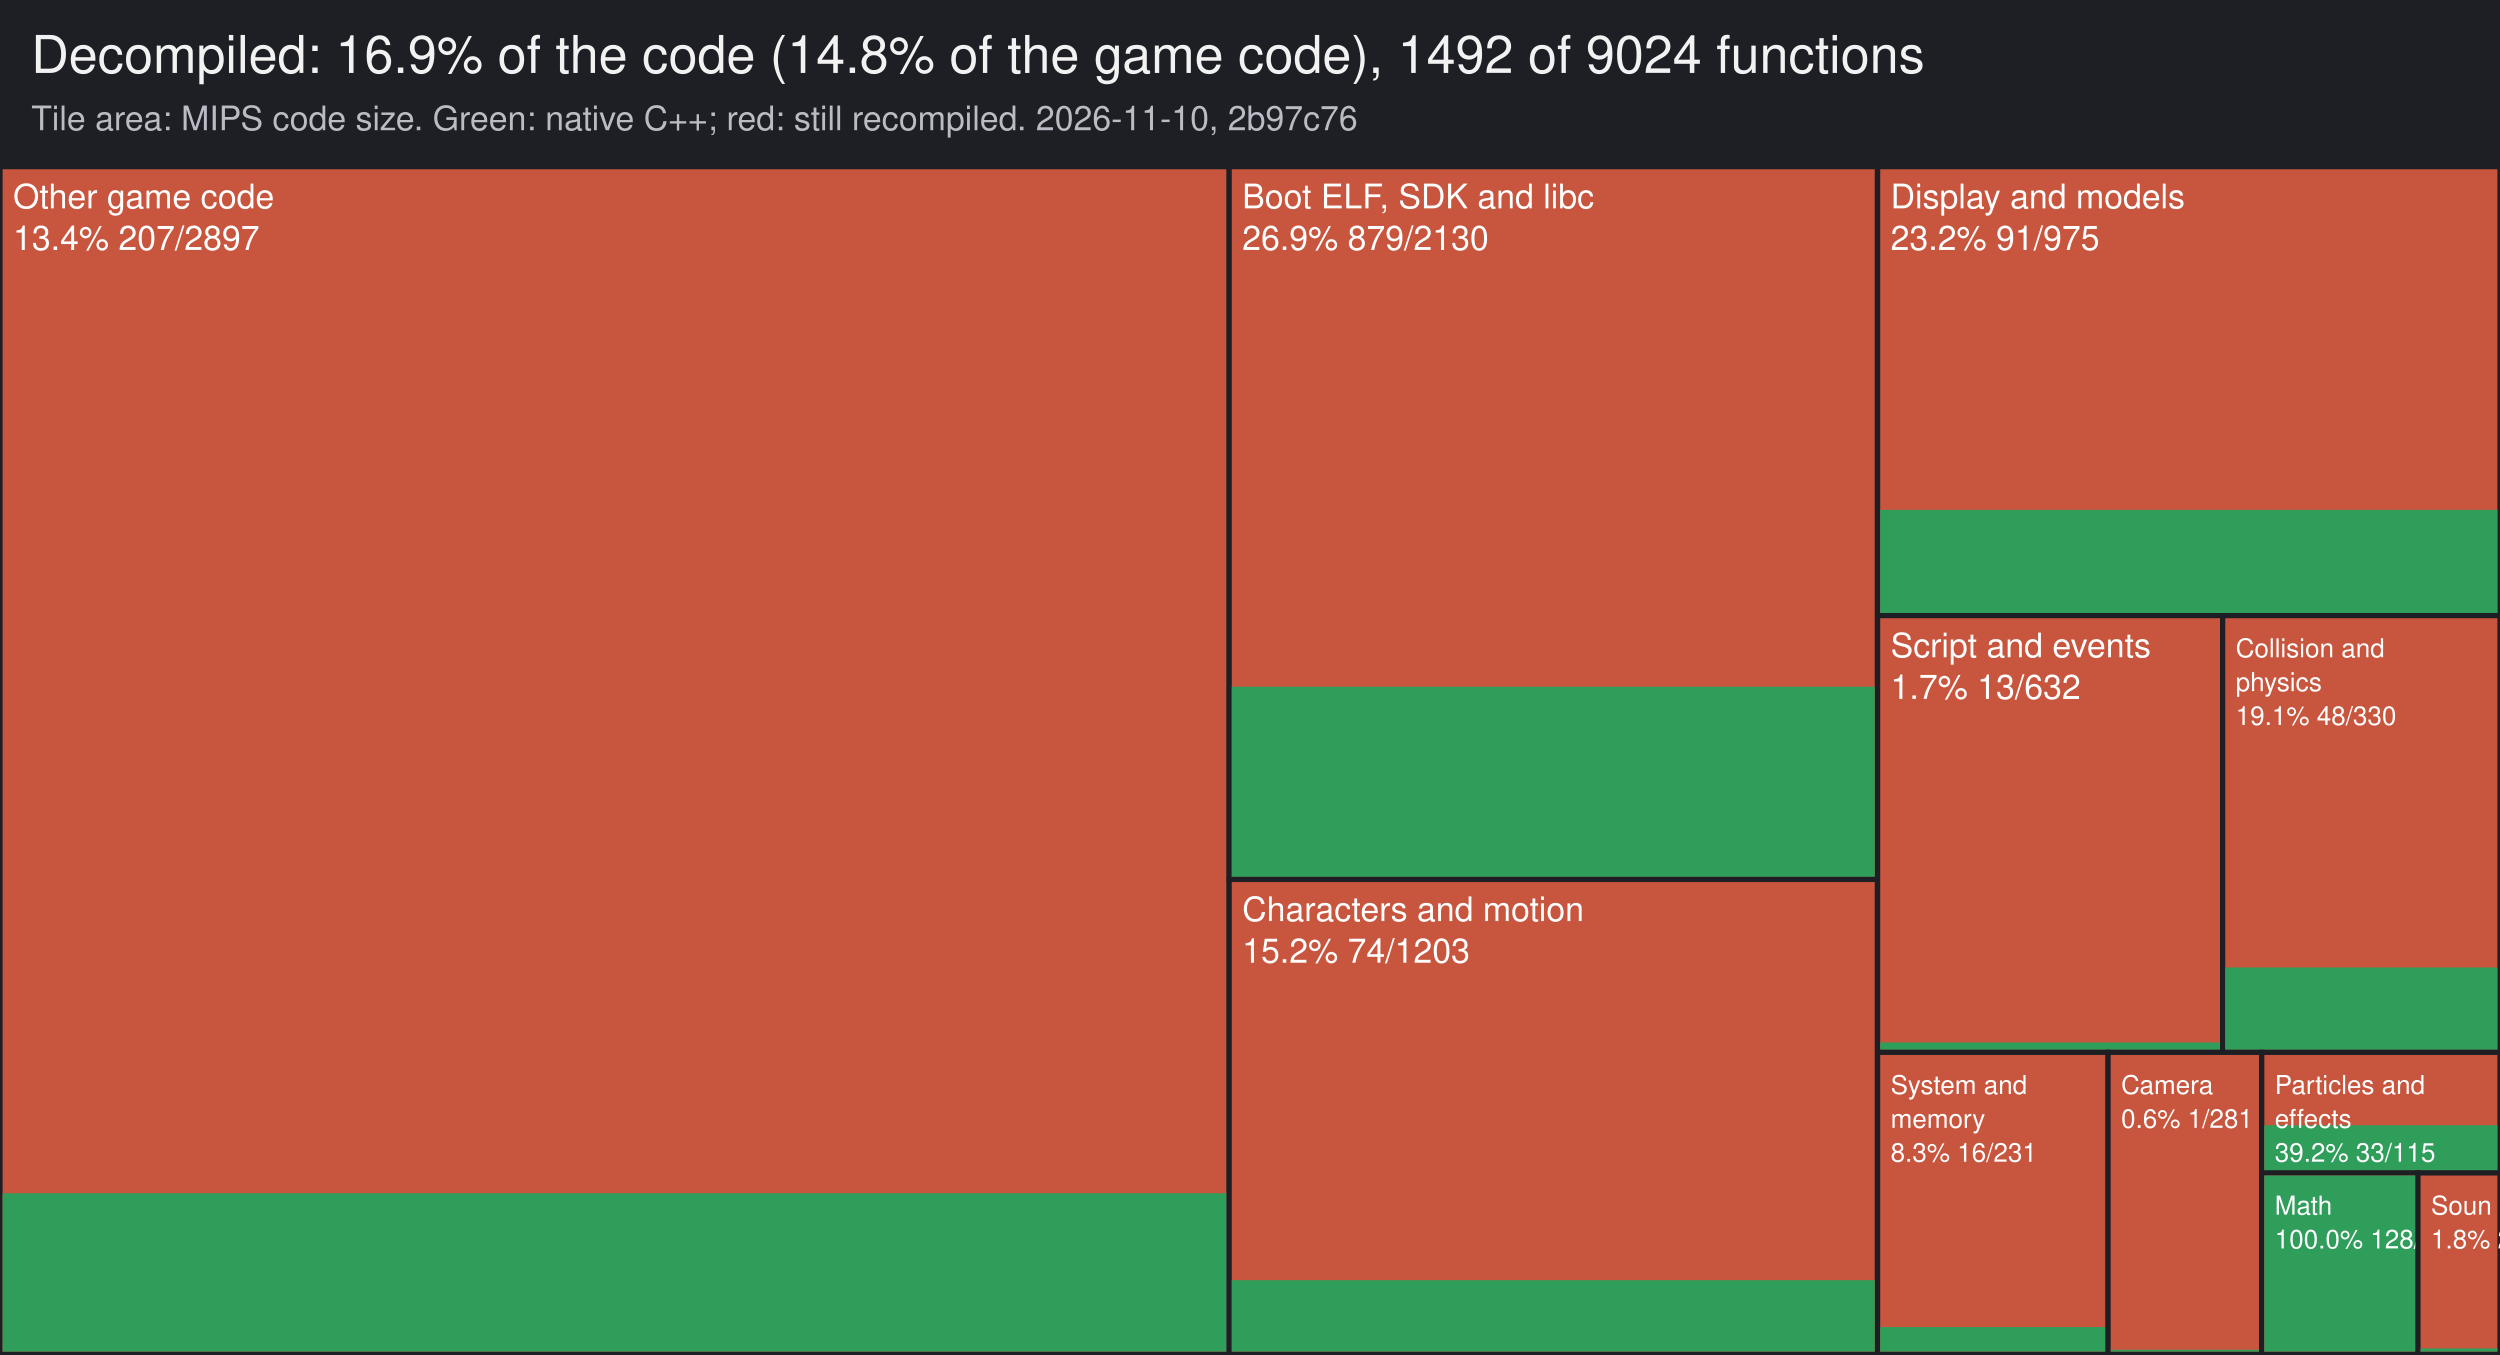
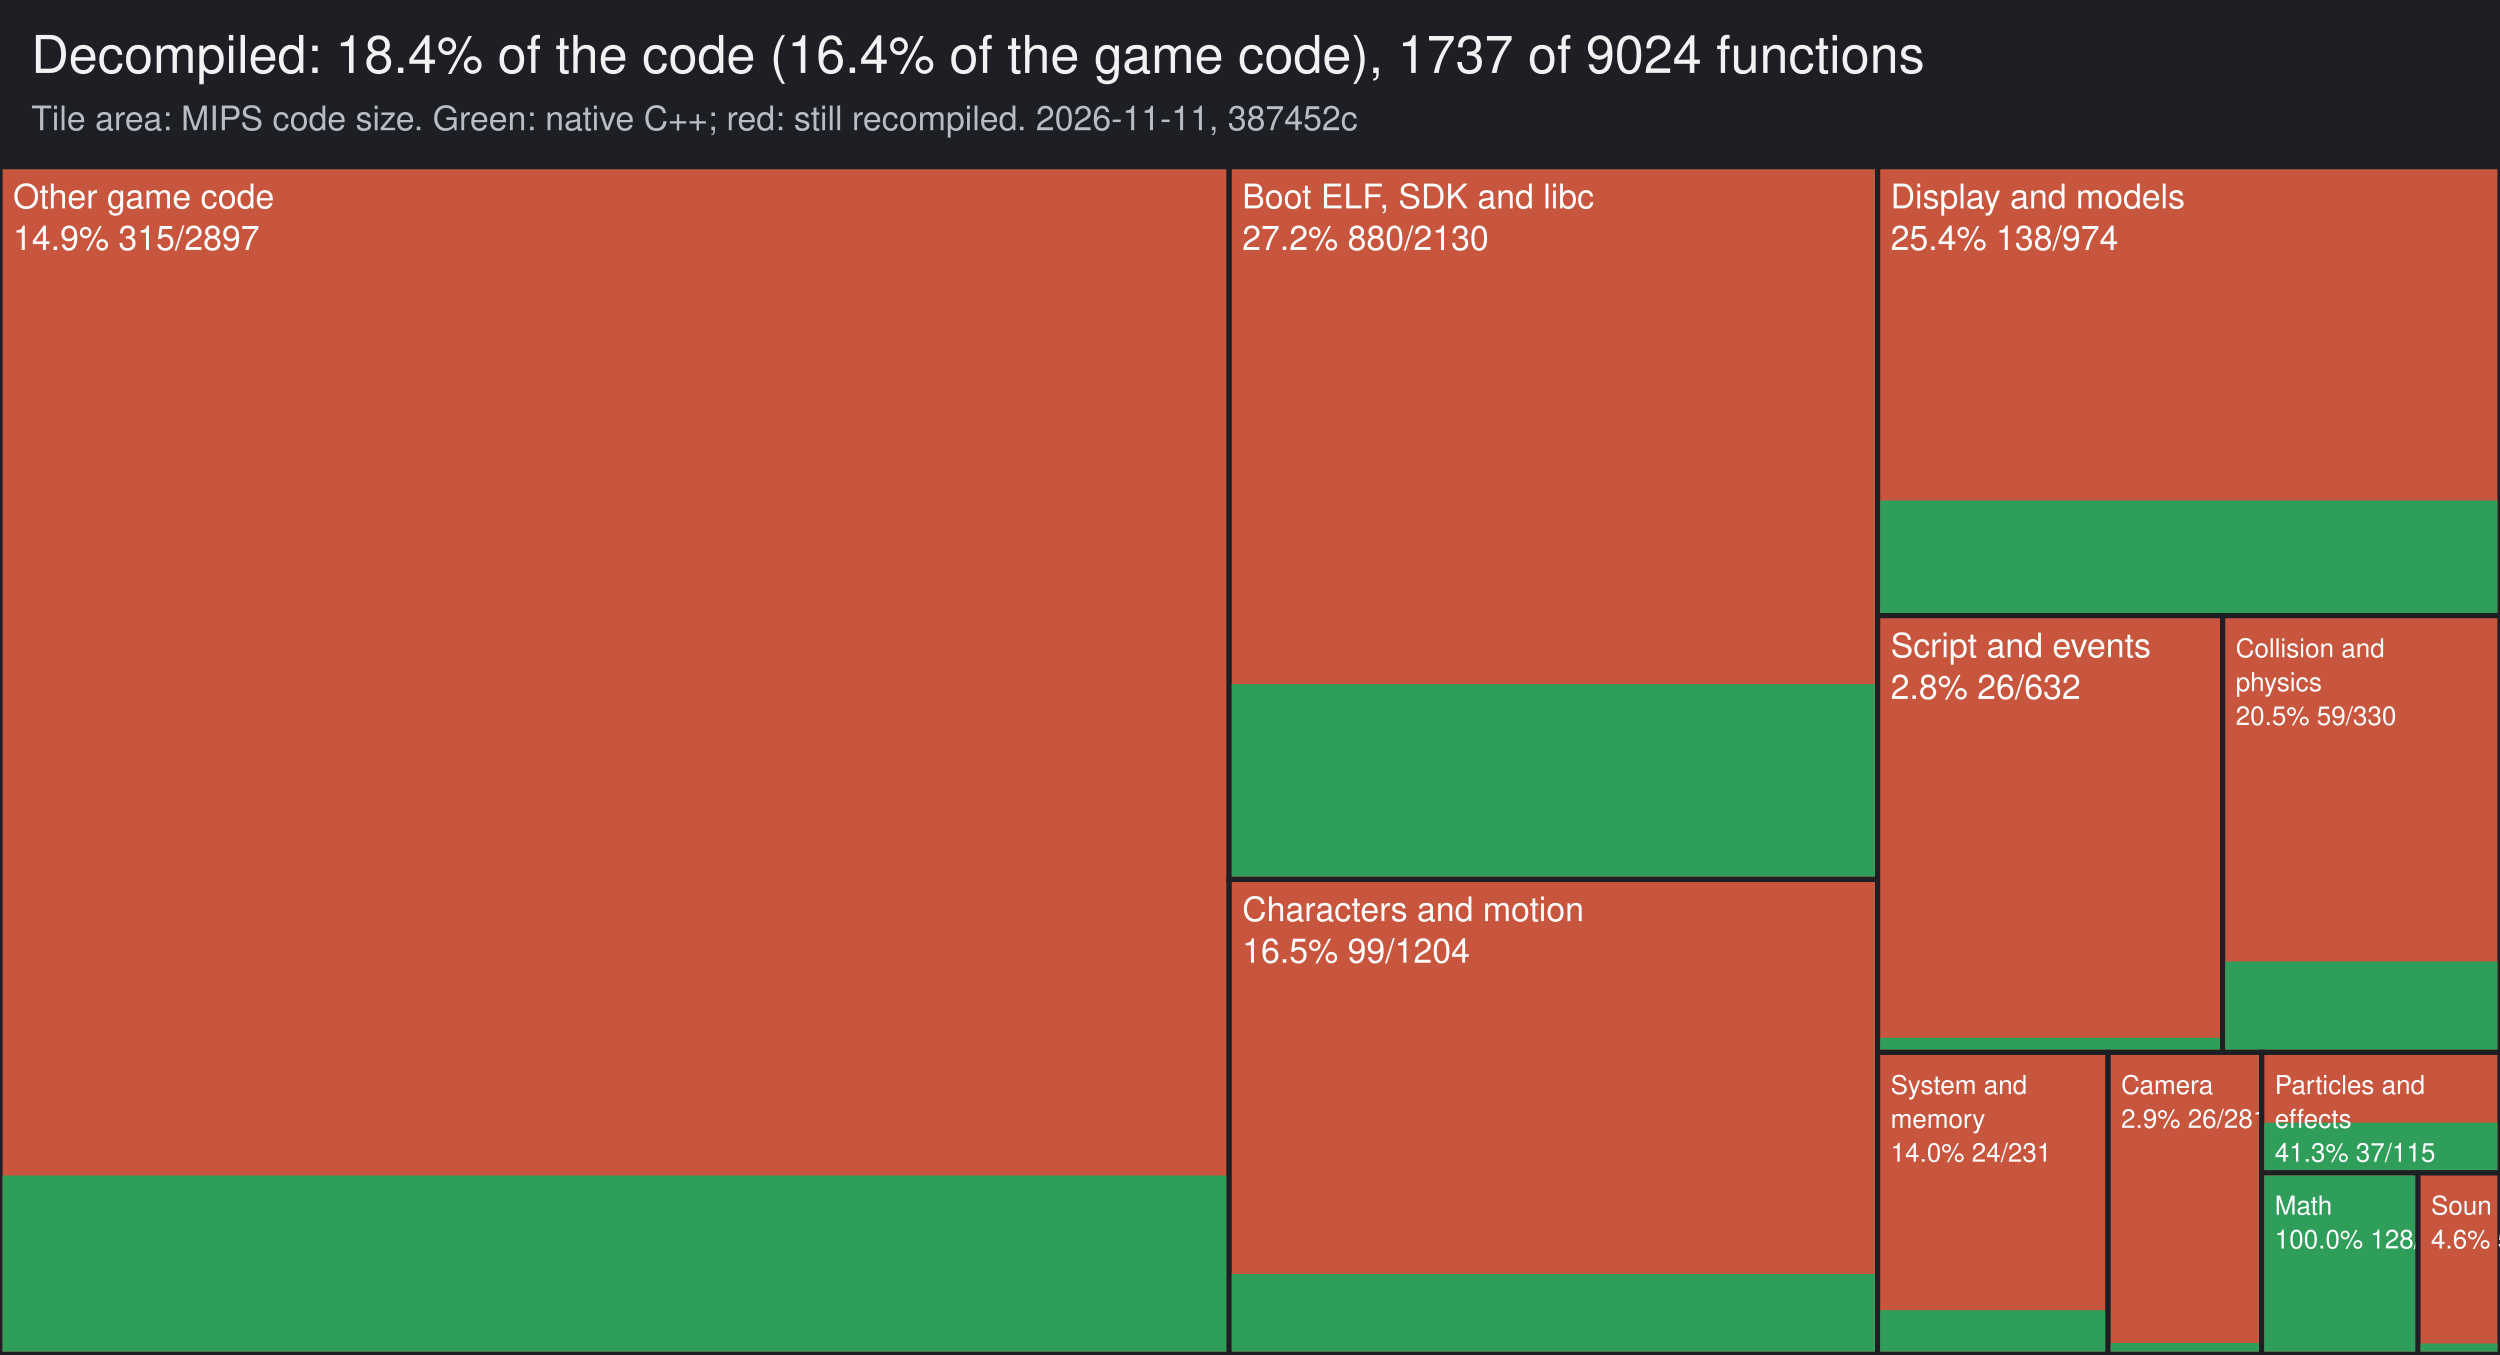
<svg xmlns="http://www.w3.org/2000/svg" width="960" height="520" font-family="Helvetica, Arial, sans-serif">
  <rect width="100%" height="100%" fill="#1d1f24" />
-   <text x="12" y="28" font-size="20" fill="#f2f2f2">Decompiled: 16.9% of the code (14.8% of the game code), 1492 of 9024 functions</text>
-   <text x="12" y="50" font-size="13" fill="#b9bcc4">Tile area: MIPS code size. Green: native C++; red: still recompiled. 2026-11-10, 2b97c76</text>
+   <text x="12" y="28" font-size="20" fill="#f2f2f2">Decompiled: 18.4% of the code (16.4% of the game code), 1737 of 9024 functions</text>
+   <text x="12" y="50" font-size="13" fill="#b9bcc4">Tile area: MIPS code size. Green: native C++; red: still recompiled. 2026-11-11, 387452c</text>
  <rect x="0.0" y="64.0" width="472.0" height="456.0" fill="#c8553d" stroke="#1d1f24" stroke-width="2" />
-   <rect x="1.0" y="458.2" width="470.0" height="60.8" fill="#2f9e5b" />
+   <rect x="1.0" y="451.4" width="470.0" height="67.6" fill="#2f9e5b" />
  <text x="5.0" y="80.0" font-size="13" fill="#ffffff">Other game code</text>
-   <text x="5.0" y="96.0" font-size="13" fill="#ffffff">13.4%  207/2897</text>
-   <rect x="472.0" y="64.0" width="248.9" height="273.7" fill="#c8553d" stroke="#1d1f24" stroke-width="2" />
-   <rect x="473.0" y="263.7" width="246.9" height="73.0" fill="#2f9e5b" />
+   <text x="5.0" y="96.0" font-size="13" fill="#ffffff">14.9%  315/2897</text>
+   <rect x="472.0" y="64.0" width="249.0" height="273.7" fill="#c8553d" stroke="#1d1f24" stroke-width="2" />
+   <rect x="473.0" y="262.7" width="247.0" height="73.9" fill="#2f9e5b" />
  <text x="477.0" y="80.0" font-size="13" fill="#ffffff">Boot ELF, SDK and libc</text>
-   <text x="477.0" y="96.0" font-size="13" fill="#ffffff">26.9%  879/2130</text>
-   <rect x="472.0" y="337.7" width="248.9" height="182.3" fill="#c8553d" stroke="#1d1f24" stroke-width="2" />
-   <rect x="473.0" y="491.6" width="246.9" height="27.4" fill="#2f9e5b" />
+   <text x="477.0" y="96.0" font-size="13" fill="#ffffff">27.2%  880/2130</text>
+   <rect x="472.0" y="337.7" width="249.0" height="182.3" fill="#c8553d" stroke="#1d1f24" stroke-width="2" />
+   <rect x="473.0" y="489.2" width="247.0" height="29.8" fill="#2f9e5b" />
  <text x="477.0" y="353.7" font-size="13" fill="#ffffff">Characters and motion</text>
-   <text x="477.0" y="369.7" font-size="13" fill="#ffffff">15.2%  74/1203</text>
+   <text x="477.0" y="369.7" font-size="13" fill="#ffffff">16.5%  99/1204</text>
  <rect x="721.0" y="64.0" width="239.0" height="172.4" fill="#c8553d" stroke="#1d1f24" stroke-width="2" />
-   <rect x="722.0" y="195.8" width="237.0" height="39.6" fill="#2f9e5b" />
+   <rect x="722.0" y="192.2" width="237.0" height="43.2" fill="#2f9e5b" />
  <text x="726.0" y="80.0" font-size="13" fill="#ffffff">Display and models</text>
-   <text x="726.0" y="96.0" font-size="13" fill="#ffffff">23.2%  91/975</text>
-   <rect x="721.0" y="236.4" width="132.5" height="167.7" fill="#c8553d" stroke="#1d1f24" stroke-width="2" />
-   <rect x="722.0" y="400.3" width="130.5" height="2.8" fill="#2f9e5b" />
+   <text x="726.0" y="96.0" font-size="13" fill="#ffffff">25.4%  138/974</text>
+   <rect x="721.0" y="236.4" width="132.5" height="167.8" fill="#c8553d" stroke="#1d1f24" stroke-width="2" />
+   <rect x="722.0" y="398.5" width="130.5" height="4.6" fill="#2f9e5b" />
  <text x="726.0" y="252.4" font-size="13" fill="#ffffff">Script and events</text>
-   <text x="726.0" y="268.4" font-size="13" fill="#ffffff">1.7%  13/632</text>
-   <rect x="853.5" y="236.4" width="106.5" height="167.7" fill="#c8553d" stroke="#1d1f24" stroke-width="2" />
-   <rect x="854.5" y="371.5" width="104.5" height="31.6" fill="#2f9e5b" />
+   <text x="726.0" y="268.4" font-size="13" fill="#ffffff">2.8%  26/632</text>
+   <rect x="853.5" y="236.4" width="106.5" height="167.8" fill="#c8553d" stroke="#1d1f24" stroke-width="2" />
+   <rect x="854.5" y="369.2" width="104.5" height="33.9" fill="#2f9e5b" />
  <text x="858.5" y="252.4" font-size="10" fill="#ffffff">Collision and</text>
  <text x="858.5" y="265.4" font-size="10" fill="#ffffff">physics</text>
-   <text x="858.5" y="278.4" font-size="10" fill="#ffffff">19.1%  48/330</text>
+   <text x="858.5" y="278.4" font-size="10" fill="#ffffff">20.5%  59/330</text>
  <rect x="721.0" y="404.1" width="88.5" height="115.9" fill="#c8553d" stroke="#1d1f24" stroke-width="2" />
-   <rect x="722.0" y="509.6" width="86.5" height="9.4" fill="#2f9e5b" />
+   <rect x="722.0" y="503.1" width="86.5" height="15.9" fill="#2f9e5b" />
  <text x="726.0" y="420.1" font-size="10" fill="#ffffff">System and</text>
  <text x="726.0" y="433.1" font-size="10" fill="#ffffff">memory</text>
-   <text x="726.0" y="446.1" font-size="10" fill="#ffffff">8.3%  16/231</text>
+   <text x="726.0" y="446.1" font-size="10" fill="#ffffff">14.0%  24/231</text>
  <rect x="809.5" y="404.1" width="59.0" height="115.9" fill="#c8553d" stroke="#1d1f24" stroke-width="2" />
-   <rect x="810.5" y="518.3" width="57.0" height="0.7" fill="#2f9e5b" />
+   <rect x="810.5" y="515.7" width="57.0" height="3.3" fill="#2f9e5b" />
  <text x="814.5" y="420.1" font-size="10" fill="#ffffff">Camera</text>
-   <text x="814.5" y="433.1" font-size="10" fill="#ffffff">0.6%  1/281</text>
+   <text x="814.5" y="433.1" font-size="10" fill="#ffffff">2.9%  26/281</text>
  <rect x="868.5" y="404.1" width="91.5" height="46.3" fill="#c8553d" stroke="#1d1f24" stroke-width="2" />
-   <rect x="869.5" y="432.1" width="89.5" height="17.4" fill="#2f9e5b" />
+   <rect x="869.5" y="431.1" width="89.5" height="18.3" fill="#2f9e5b" />
  <text x="873.5" y="420.1" font-size="10" fill="#ffffff">Particles and</text>
  <text x="873.5" y="433.1" font-size="10" fill="#ffffff">effects</text>
-   <text x="873.5" y="446.1" font-size="10" fill="#ffffff">39.2%  33/115</text>
+   <text x="873.5" y="446.1" font-size="10" fill="#ffffff">41.3%  37/115</text>
  <rect x="868.5" y="450.4" width="60.1" height="69.6" fill="#c8553d" stroke="#1d1f24" stroke-width="2" />
  <rect x="869.5" y="451.4" width="58.1" height="67.6" fill="#2f9e5b" />
  <text x="873.5" y="466.4" font-size="10" fill="#ffffff">Math</text>
  <text x="873.5" y="479.4" font-size="10" fill="#ffffff">100.0%  128/128</text>
  <rect x="928.5" y="450.4" width="31.5" height="69.6" fill="#c8553d" stroke="#1d1f24" stroke-width="2" />
-   <rect x="929.5" y="517.8" width="29.5" height="1.2" fill="#2f9e5b" />
+   <rect x="929.5" y="515.9" width="29.5" height="3.1" fill="#2f9e5b" />
  <text x="933.5" y="466.4" font-size="10" fill="#ffffff">Soun</text>
-   <text x="933.5" y="479.4" font-size="10" fill="#ffffff">1.8%  2/102</text>
+   <text x="933.5" y="479.4" font-size="10" fill="#ffffff">4.6%  5/102</text>
</svg>
